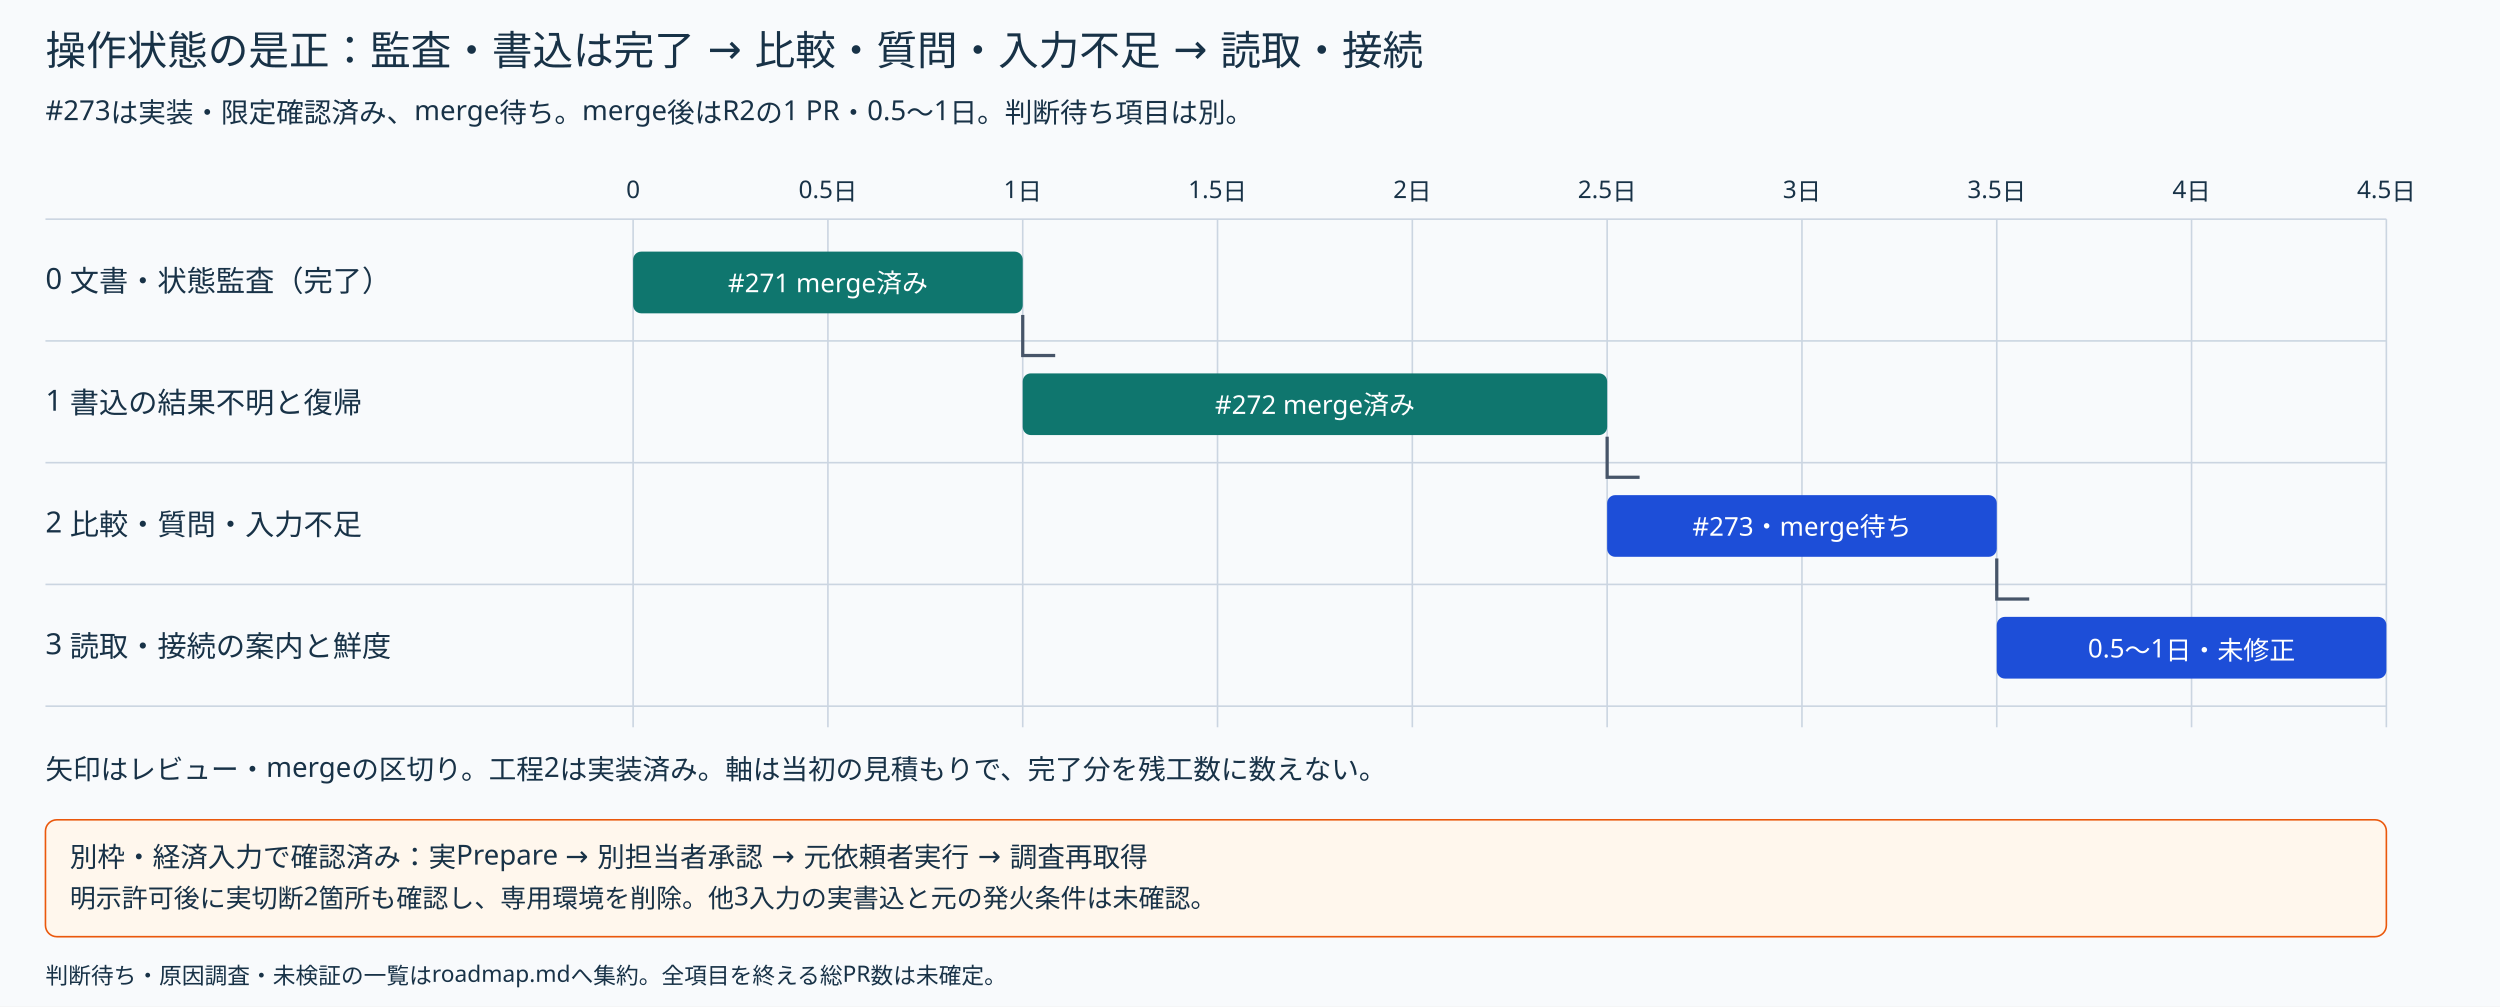
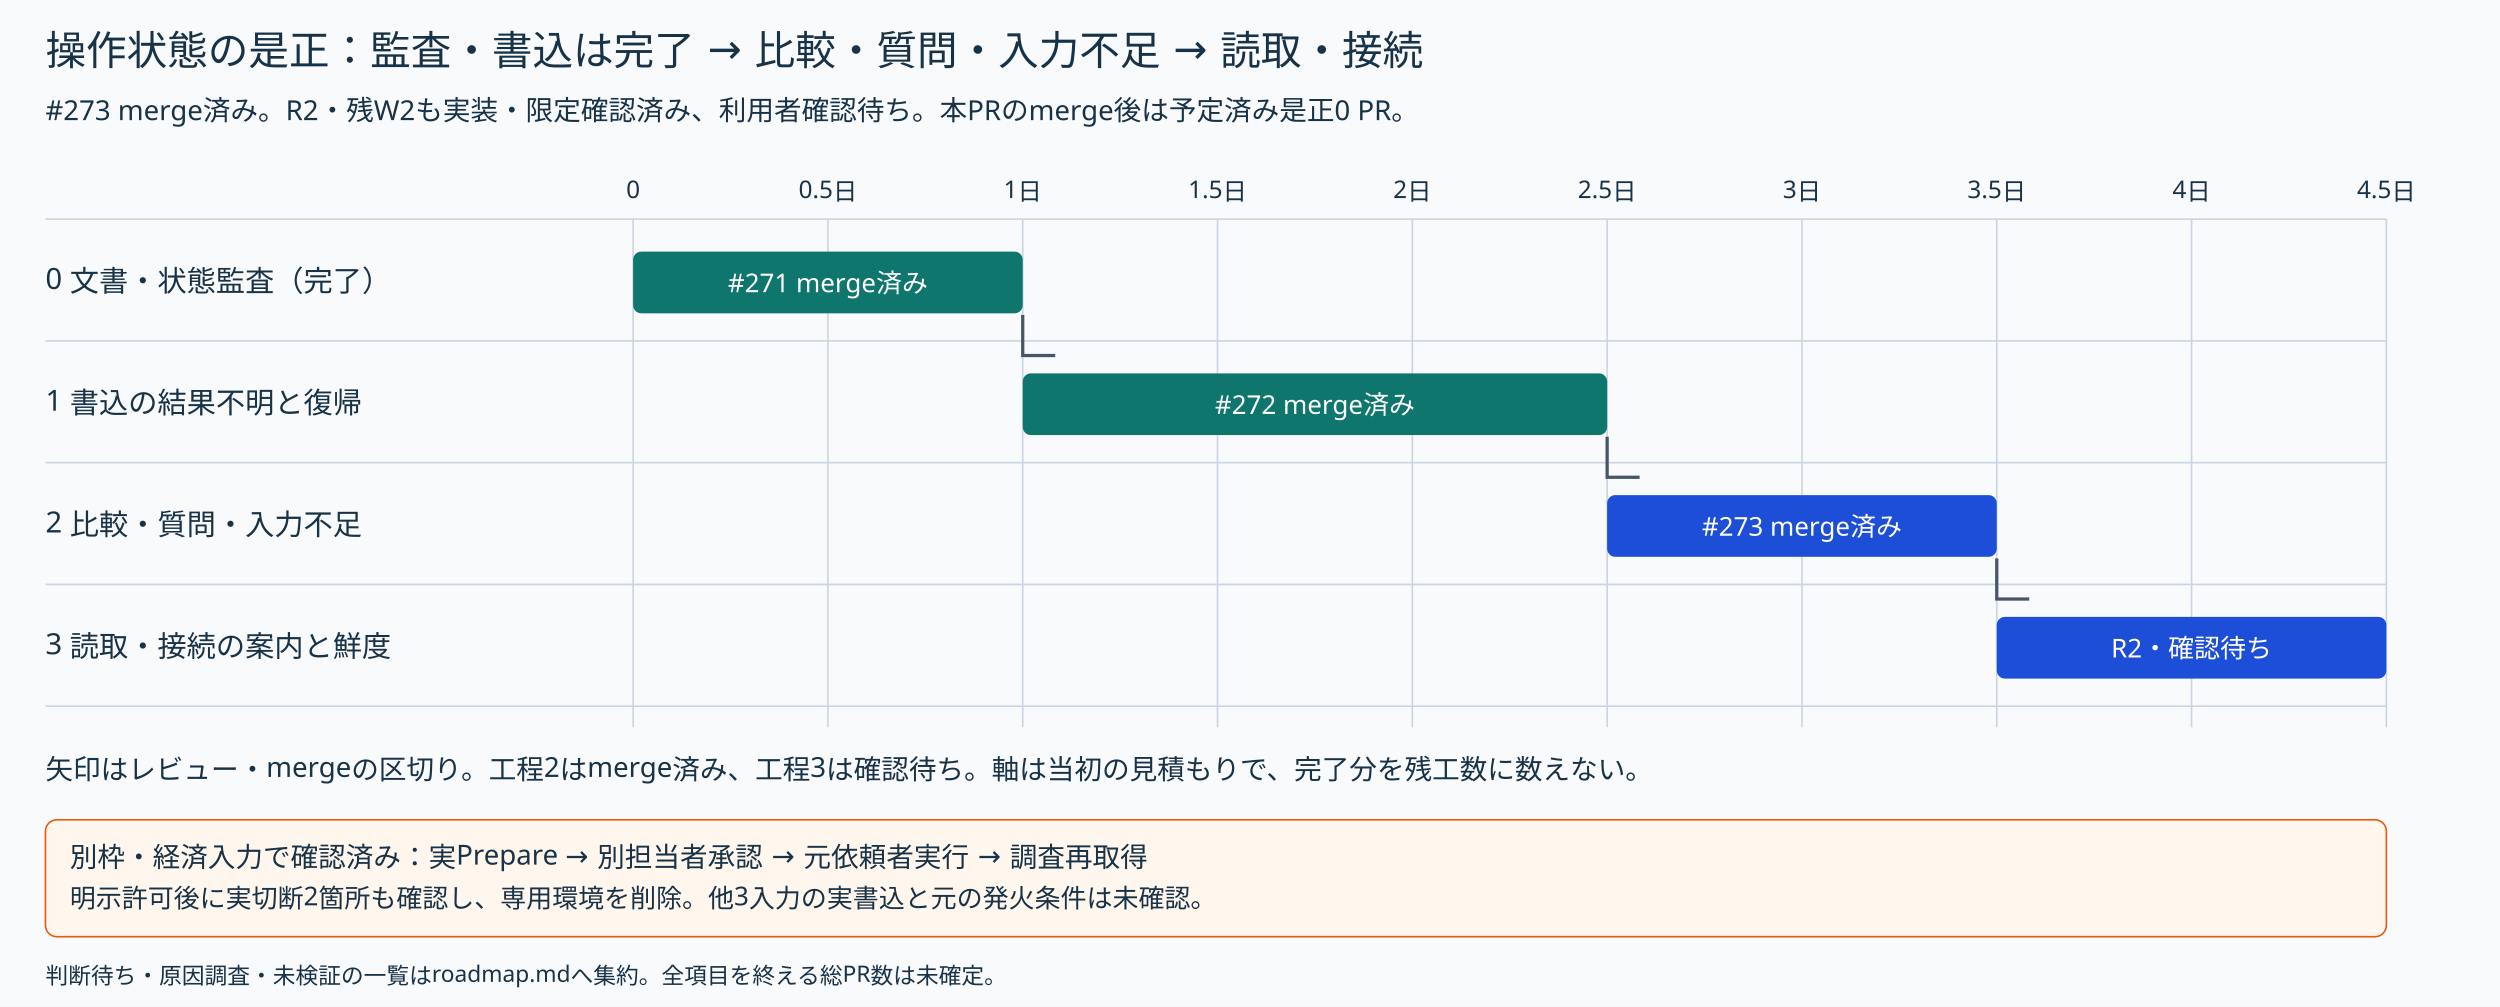
<svg xmlns="http://www.w3.org/2000/svg" width="1540" height="620" viewBox="0 0 1540 620" role="img" aria-labelledby="title desc">
  <rect width="1540" height="620" fill="#f8fafc" />
  <g font-family="sans-serif" fill="#183247">
    <text x="28" y="40" font-size="25">操作状態の是正：監査・書込は完了 → 比較・質問・入力不足 → 読取・接続</text>
-     <text x="28" y="74" font-size="17">#273は実装・限定確認済み、merge待ち。merge後はR2の1 PR・0.5〜1日。判断待ち項目は別。</text>
+     <text x="28" y="74" font-size="17">#273 merge済み。R2・残W2も実装・限定確認済み、利用者確認待ち。本PRのmerge後は予定済み是正0 PR。</text>
    <g stroke="#cbd5e1" stroke-width="1">
      <path d="M390 135V448 M510 135V448 M630 135V448 M750 135V448 M870 135V448 M990 135V448 M1110 135V448 M1230 135V448 M1350 135V448 M1470 135V448" />
      <path d="M28 135H1470 M28 210H1470 M28 285H1470 M28 360H1470 M28 435H1470" />
    </g>
    <g font-size="15" text-anchor="middle">
      <text x="390" y="122">0</text>
      <text x="510" y="122">0.5日</text>
      <text x="630" y="122">1日</text>
      <text x="750" y="122">1.5日</text>
      <text x="870" y="122">2日</text>
      <text x="990" y="122">2.5日</text>
      <text x="1110" y="122">3日</text>
      <text x="1230" y="122">3.5日</text>
      <text x="1350" y="122">4日</text>
      <text x="1470" y="122">4.5日</text>
    </g>
    <g font-size="18">
      <text x="28" y="178">0 文書・状態監査（完了）</text>
      <text x="28" y="253">1 書込の結果不明と復帰</text>
      <text x="28" y="328">2 比較・質問・入力不足</text>
      <text x="28" y="403">3 読取・接続の案内と鮮度</text>
    </g>
    <rect x="390" y="155" width="240" height="38" rx="5" fill="#0f766e" />
    <rect x="630" y="230" width="360" height="38" rx="5" fill="#0f766e" />
    <rect x="990" y="305" width="240" height="38" rx="5" fill="#1d4ed8" />
    <rect x="1230" y="380" width="240" height="38" rx="5" fill="#1d4ed8" />
    <g fill="white" font-size="16" text-anchor="middle">
      <text x="510" y="180">#271 merge済み</text>
      <text x="810" y="255">#272 merge済み</text>
-       <text x="1110" y="330">#273・merge待ち</text>
-       <text x="1350" y="405">0.5〜1日・未修正</text>
+       <text x="1110" y="330">#273 merge済み</text>
+       <text x="1350" y="405">R2・確認待ち</text>
    </g>
    <path d="M630 194V219H650 M990 269V294H1010 M1230 344V369H1250" fill="none" stroke="#475569" stroke-width="2" />
-     <text x="28" y="480" font-size="17">矢印はレビュー・mergeの区切り。工程2は実装済み。軸は当初の見積もりで、完了分を残工数に数えない。</text>
+     <text x="28" y="480" font-size="17">矢印はレビュー・mergeの区切り。工程2はmerge済み、工程3は確認待ち。軸は当初の見積もりで、完了分を残工数に数えない。</text>
    <rect x="28" y="505" width="1442" height="72" rx="7" fill="#fff7ed" stroke="#ea580c" />
    <text x="43" y="534" font-size="17">別枠・経済入力で確認済み：実Prepare → 別担当者承認 → 元依頼者実行 → 調査再取得</text>
    <text x="43" y="559" font-size="16">明示許可後に実切断2箇所も確認し、専用環境を削除。他3入力の実書込と元の発火条件は未確認。</text>
    <text x="28" y="606" font-size="14">判断待ち・原因調査・未検証の一覧はroadmap.mdへ集約。全項目を終える総PR数は未確定。</text>
  </g>
</svg>
